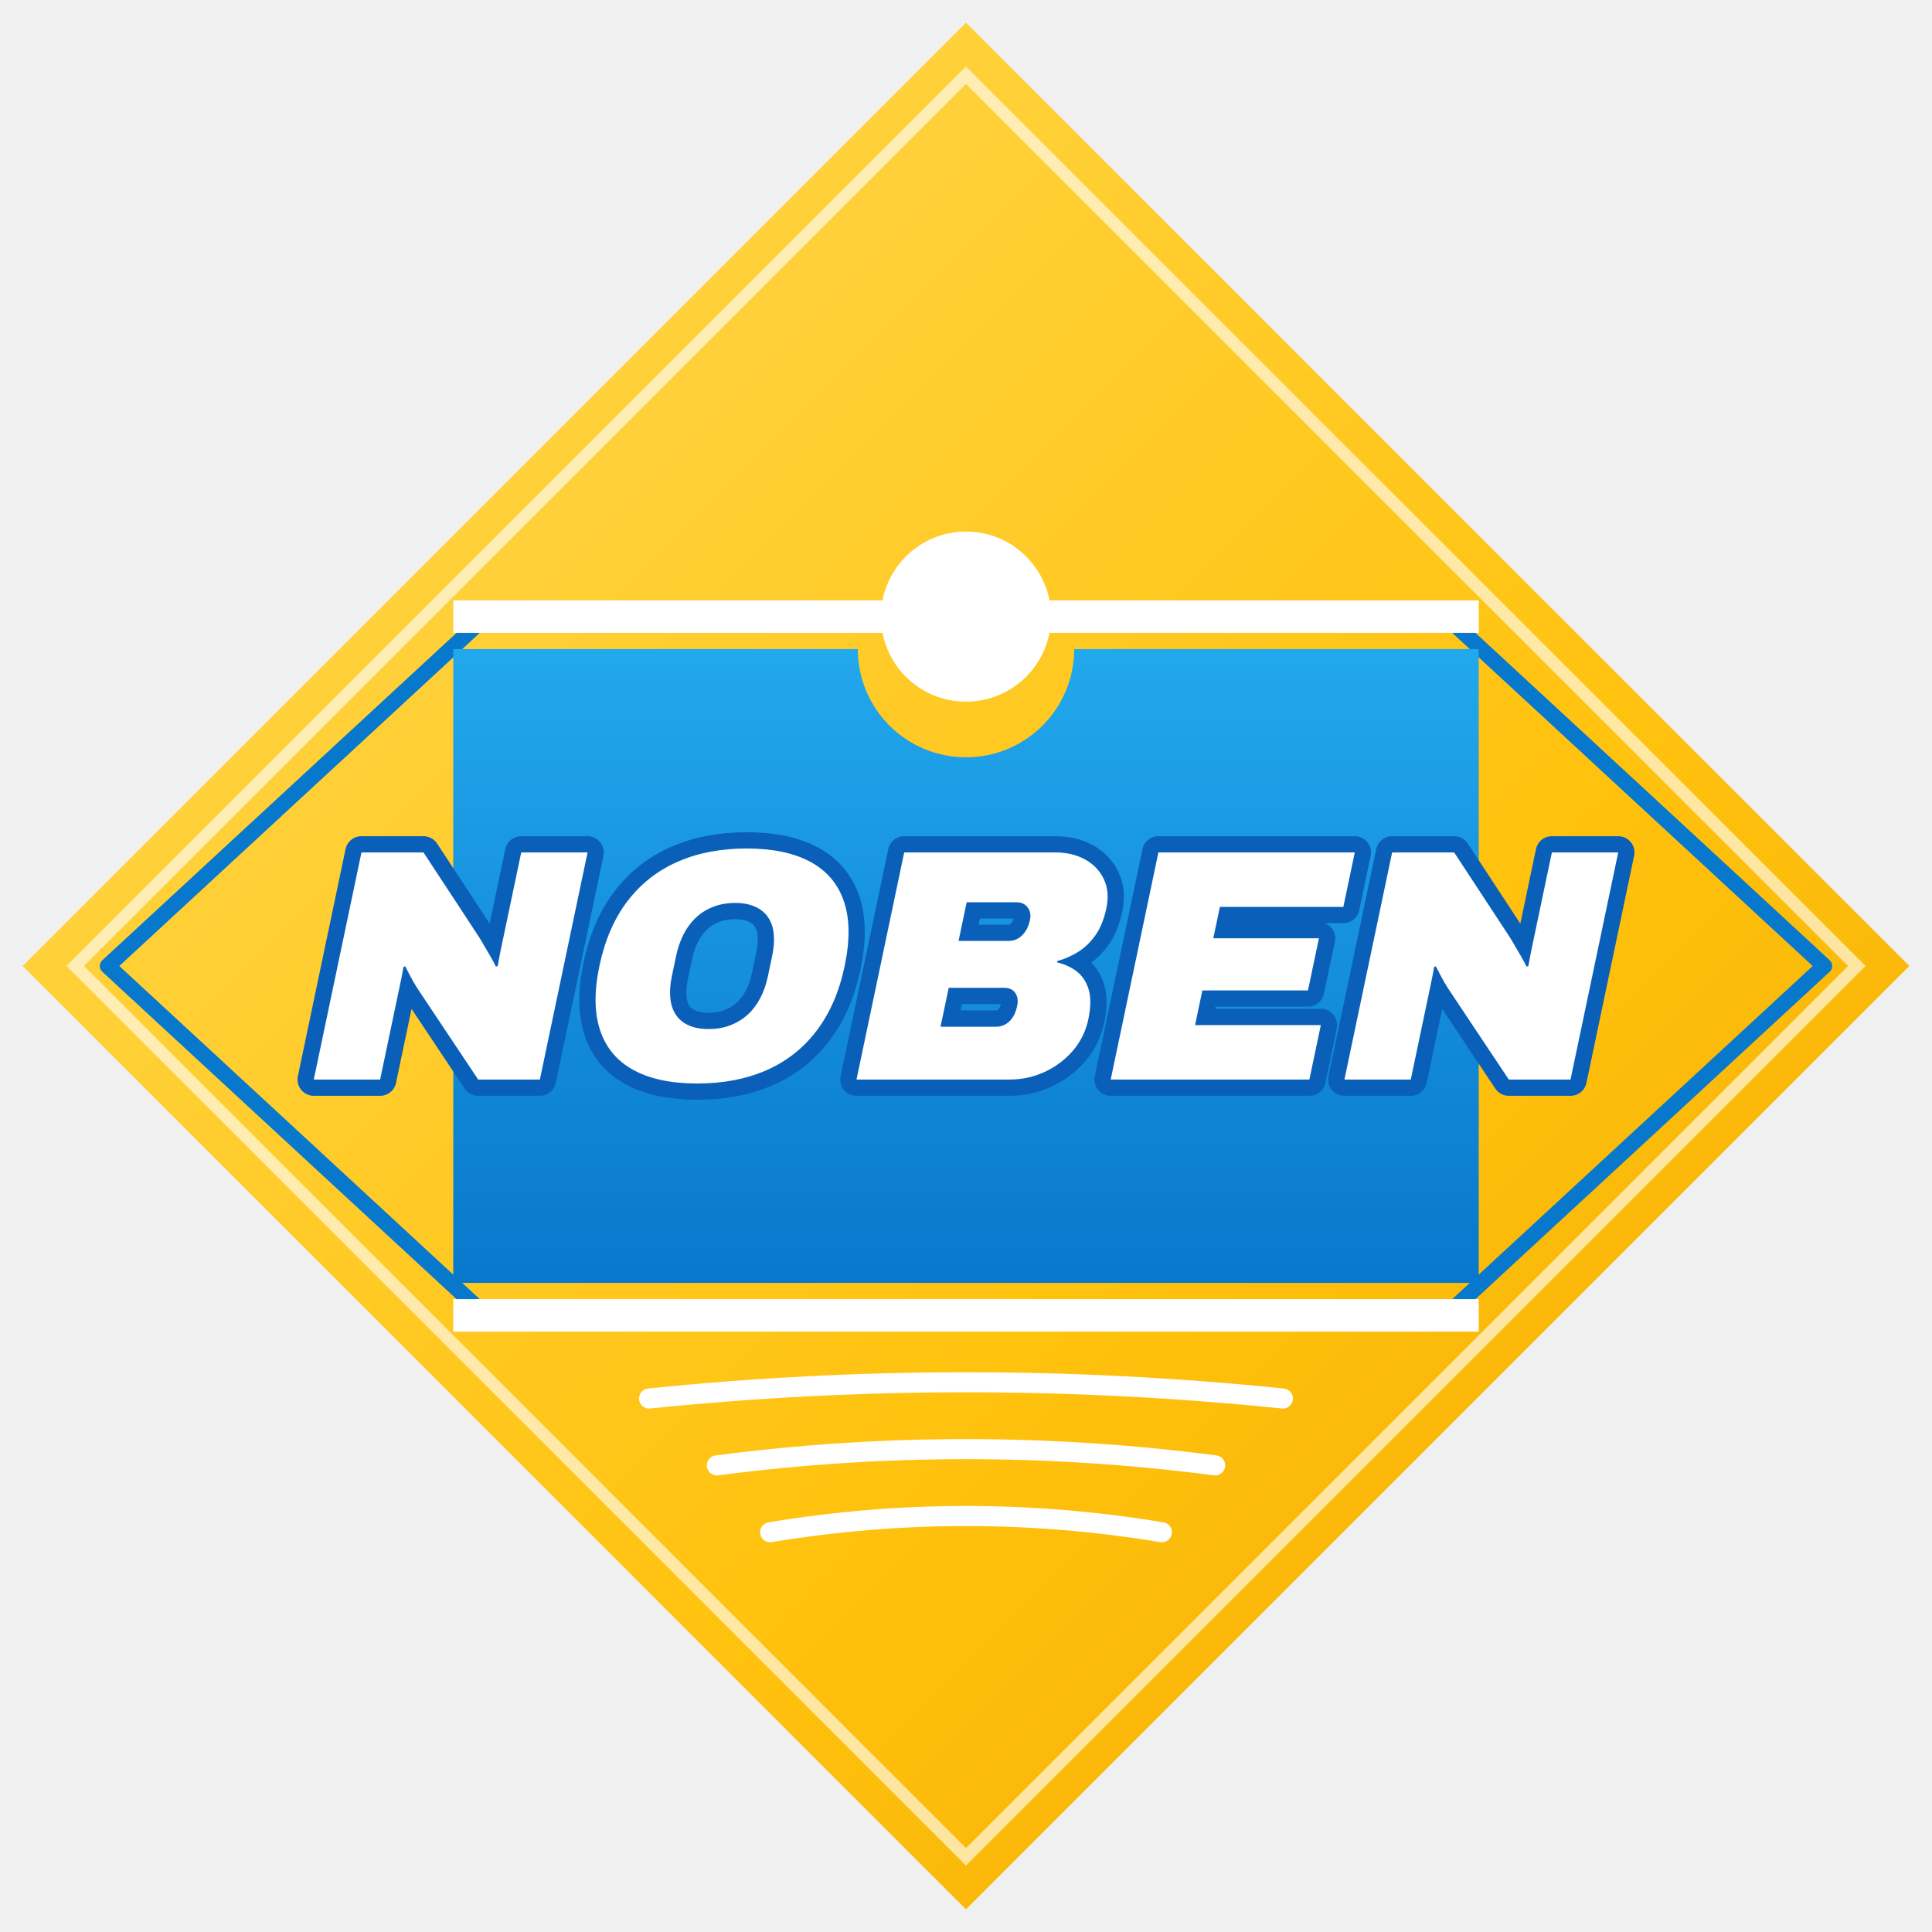
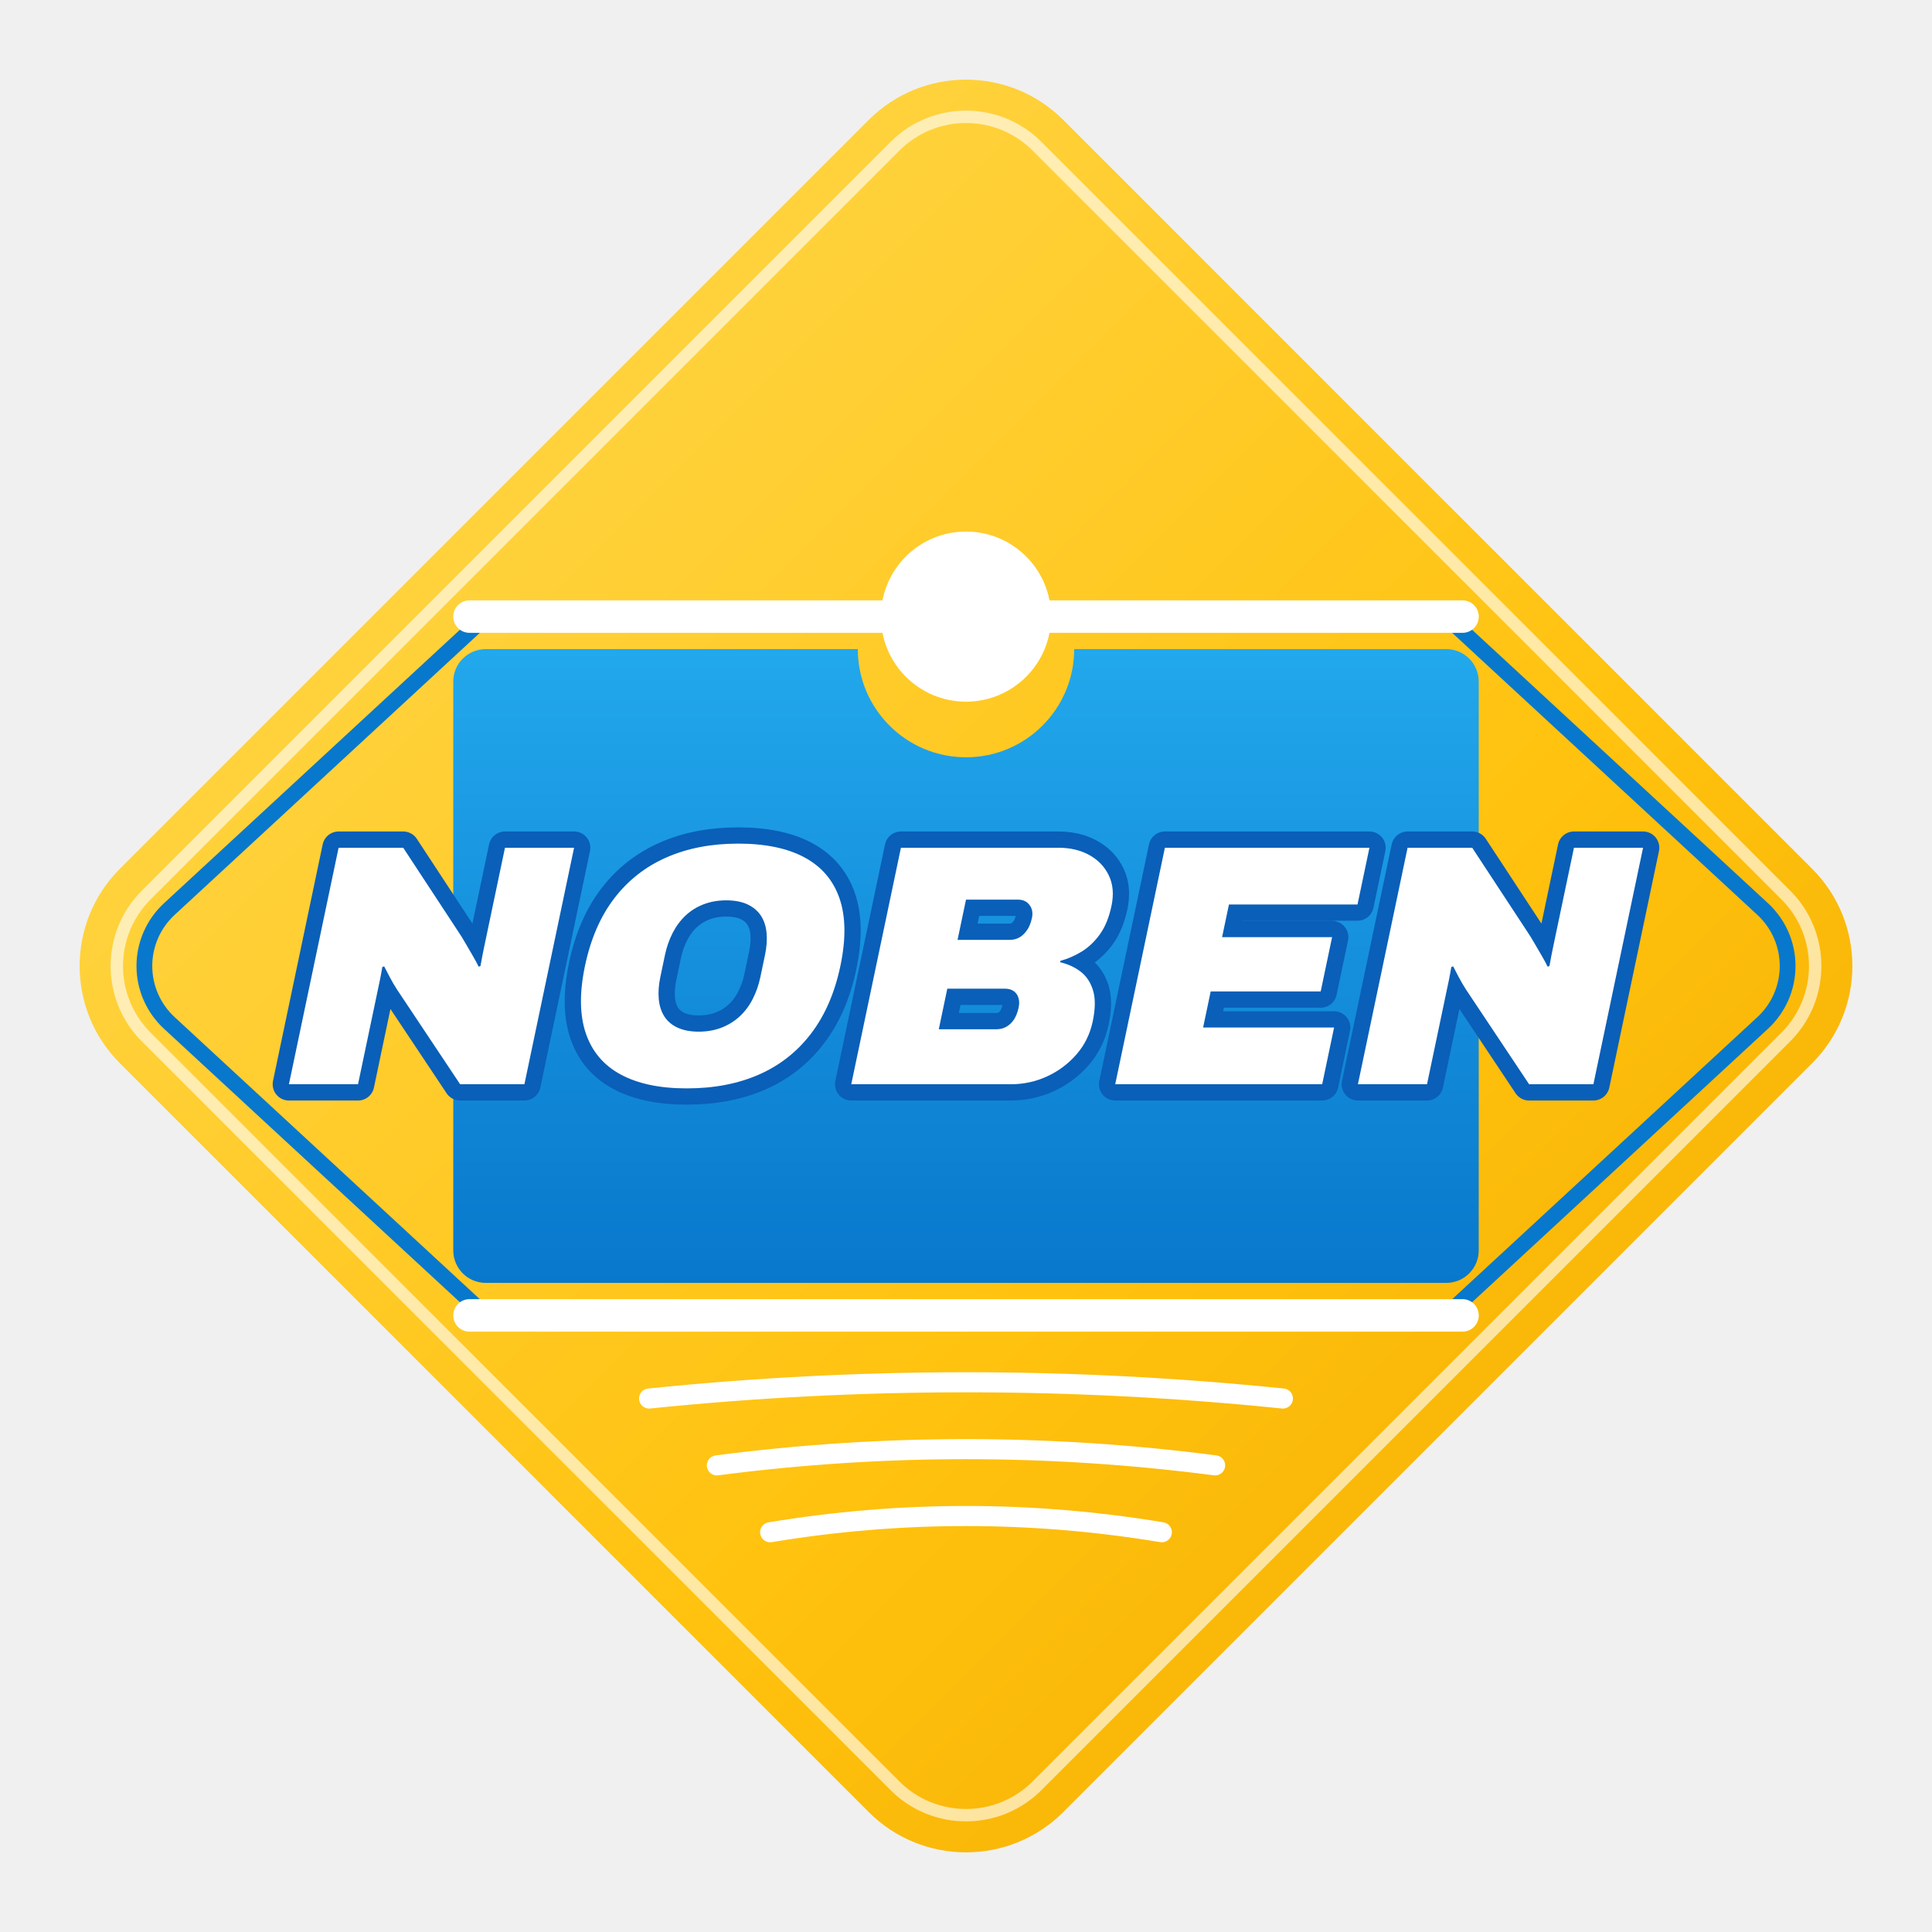
<svg xmlns="http://www.w3.org/2000/svg" viewBox="0 0 512 512" role="img" aria-label="Noben">
  <defs>
    <linearGradient id="g" x1="0" y1="0" x2="1" y2="1">
      <stop offset="0" stop-color="#ffdb57" />
      <stop offset=".618" stop-color="#ffc20e" />
      <stop offset="1" stop-color="#f2a900" />
    </linearGradient>
    <linearGradient id="b" x1="0" y1="0" x2="0" y2="1">
      <stop offset="0" stop-color="#22a8ec" />
      <stop offset=".618" stop-color="#1289d8" />
      <stop offset="1" stop-color="#0878cc" />
    </linearGradient>
  </defs>
-   <path d="M256 6 L506 256 L256 506 L6 256 Z" fill="url(#g)" />
-   <path d="M256 19.93 L492.07 256 L256 492.07 L19.93 256 Z" fill="none" stroke="#fff" stroke-opacity=".618" stroke-width="3.29" />
-   <path d="M383.27 163.41 L483.46 256 L383.27 348.59 M128.73 163.41 L28.54 256 L128.73 348.59" fill="none" stroke="#0878cc" stroke-width="4.18" stroke-linejoin="round" stroke-linecap="round" />
-   <path d="M120.12 163.41 H391.88 M120.12 348.59 H391.88" stroke="#fff" stroke-width="8.61" />
-   <path d="M120.12 172.02 H227.33 A28.67 28.67 0 0 0 284.67 172.02 H391.88 V339.98 H120.12 Z" fill="url(#b)" />
+   <path d="M281.79 31.79 L480.21 230.21 A36.47 36.47 0 0 1 480.21 281.79 L281.79 480.21 A36.47 36.47 0 0 1 230.21 480.21 L31.79 281.79 A36.47 36.47 0 0 1 31.79 230.21 L230.21 31.79 A36.47 36.47 0 0 1 281.79 31.79 Z" fill="url(#g)" />
+   <path d="M274.83 38.76 L473.24 237.17 A26.62 26.62 0 0 1 473.24 274.83 L274.83 473.24 A26.62 26.62 0 0 1 237.17 473.24 L38.76 274.83 A26.62 26.62 0 0 1 38.76 237.17 L237.17 38.76 A26.62 26.62 0 0 1 274.83 38.76 Z" fill="none" stroke="#fff" stroke-opacity=".618" stroke-width="3.29" />
+   <path d="M383.27 163.41 L467.14 240.92 A20.53 20.53 0 0 1 467.14 271.08 L383.27 348.59 M128.73 163.41 L44.86 240.92 A20.53 20.53 0 0 0 44.86 271.08 L128.73 348.59" fill="none" stroke="#0878cc" stroke-width="4.18" stroke-linejoin="round" stroke-linecap="round" />
+   <rect x="120.12" y="159.1" width="271.77" height="8.61" rx="4.31" fill="#fff" />
+   <rect x="120.12" y="344.29" width="271.77" height="8.61" rx="4.31" fill="#fff" />
+   <path d="M128.73 172.02 H227.33 A28.67 28.67 0 0 0 284.67 172.02 H383.27 A8.61 8.61 0 0 1 391.88 180.63 V331.37 A8.61 8.61 0 0 1 383.27 339.98 H128.73 A8.61 8.61 0 0 1 120.12 331.37 V180.63 A8.61 8.61 0 0 1 128.73 172.02 Z" fill="url(#b)" />
  <circle cx="256" cy="163.41" r="22.54" fill="#fff" />
-   <g transform="translate(76.68 286.09) scale(0.95079)">
-     <path d="M6.808 0.0 20.1 -63.296H37.396L52.312 -40.572Q52.947 -39.652 53.96 -37.904Q54.973 -36.156 56.022 -34.362Q57.071 -32.568 57.575 -31.464L58.074 -31.648Q58.523 -34.224 59.054 -36.754Q59.586 -39.284 59.856 -40.572L64.628 -63.296H83.12L69.828 0.0H52.624L35.765 -25.3Q34.587 -27.14 33.802 -28.658Q33.017 -30.176 32.295 -31.556L31.796 -31.372Q31.521 -29.624 31.154 -27.876Q30.787 -26.128 30.613 -25.3L25.3 0.0Z M113.676 1.104Q102.912 1.104 96.049 -2.576Q89.186 -6.256 86.674 -13.57Q84.162 -20.884 86.422 -31.648Q88.702 -42.504 94.276 -49.772Q99.85 -57.04 108.259 -60.72Q116.668 -64.4 127.432 -64.4Q138.288 -64.4 145.151 -60.72Q152.014 -57.04 154.536 -49.772Q157.058 -42.504 154.778 -31.648Q152.518 -20.884 146.934 -13.57Q141.35 -6.256 132.941 -2.576Q124.532 1.104 113.676 1.104ZM116.864 -14.076Q120.176 -14.076 122.928 -15.134Q125.68 -16.192 127.788 -18.124Q129.896 -20.056 131.294 -22.77Q132.692 -25.484 133.368 -28.704L134.604 -34.592Q135.281 -37.812 135.022 -40.526Q134.764 -43.24 133.468 -45.172Q132.172 -47.104 129.864 -48.162Q127.556 -49.22 124.244 -49.22Q120.932 -49.22 118.18 -48.162Q115.428 -47.104 113.366 -45.172Q111.304 -43.24 109.906 -40.526Q108.509 -37.812 107.832 -34.592L106.596 -28.704Q105.92 -25.484 106.178 -22.77Q106.436 -20.056 107.686 -18.124Q108.936 -16.192 111.244 -15.134Q113.552 -14.076 116.864 -14.076Z M158.08 0.0 171.372 -63.296H213.508Q218.292 -63.296 221.833 -61.318Q225.373 -59.34 227.031 -55.844Q228.689 -52.348 227.723 -47.748Q226.757 -43.148 224.667 -40.204Q222.577 -37.26 219.827 -35.558Q217.078 -33.856 214.052 -33.028L213.975 -32.66Q217.132 -31.924 219.469 -30.13Q221.807 -28.336 222.786 -25.116Q223.766 -21.896 222.704 -16.836Q221.641 -11.776 218.365 -8.004Q215.089 -4.232 210.504 -2.116Q205.92 0.0 200.768 0.0ZM181.503 -14.72H196.959Q199.075 -14.72 200.672 -16.192Q202.269 -17.664 202.888 -20.608Q203.177 -21.988 202.821 -23.138Q202.464 -24.288 201.542 -24.932Q200.619 -25.576 199.239 -25.576H183.783ZM186.526 -38.64H200.51Q201.982 -38.64 203.139 -39.33Q204.296 -40.02 205.165 -41.308Q206.033 -42.596 206.439 -44.528Q206.864 -46.552 205.783 -47.978Q204.703 -49.404 202.771 -49.404H188.787Z M228.932 0.0 242.224 -63.296H296.964L293.776 -48.116H259.368L257.533 -39.376H286.973L283.92 -24.84H254.48L252.452 -15.18H287.504L284.316 0.0Z M294.08 0.0 307.372 -63.296H324.668L339.584 -40.572Q340.219 -39.652 341.232 -37.904Q342.245 -36.156 343.294 -34.362Q344.343 -32.568 344.847 -31.464L345.346 -31.648Q345.795 -34.224 346.326 -36.754Q346.858 -39.284 347.128 -40.572L351.9 -63.296H370.392L357.1 0.0H339.896L323.037 -25.3Q321.859 -27.14 321.074 -28.658Q320.289 -30.176 319.567 -31.556L319.068 -31.372Q318.793 -29.624 318.426 -27.876Q318.059 -26.128 317.885 -25.3L312.572 0.0Z" fill="none" stroke="#0a5fb8" stroke-width="9.06" stroke-linejoin="round" />
-     <path d="M6.808 0.0 20.1 -63.296H37.396L52.312 -40.572Q52.947 -39.652 53.96 -37.904Q54.973 -36.156 56.022 -34.362Q57.071 -32.568 57.575 -31.464L58.074 -31.648Q58.523 -34.224 59.054 -36.754Q59.586 -39.284 59.856 -40.572L64.628 -63.296H83.12L69.828 0.0H52.624L35.765 -25.3Q34.587 -27.14 33.802 -28.658Q33.017 -30.176 32.295 -31.556L31.796 -31.372Q31.521 -29.624 31.154 -27.876Q30.787 -26.128 30.613 -25.3L25.3 0.0Z M113.676 1.104Q102.912 1.104 96.049 -2.576Q89.186 -6.256 86.674 -13.57Q84.162 -20.884 86.422 -31.648Q88.702 -42.504 94.276 -49.772Q99.85 -57.04 108.259 -60.72Q116.668 -64.4 127.432 -64.4Q138.288 -64.4 145.151 -60.72Q152.014 -57.04 154.536 -49.772Q157.058 -42.504 154.778 -31.648Q152.518 -20.884 146.934 -13.57Q141.35 -6.256 132.941 -2.576Q124.532 1.104 113.676 1.104ZM116.864 -14.076Q120.176 -14.076 122.928 -15.134Q125.68 -16.192 127.788 -18.124Q129.896 -20.056 131.294 -22.77Q132.692 -25.484 133.368 -28.704L134.604 -34.592Q135.281 -37.812 135.022 -40.526Q134.764 -43.24 133.468 -45.172Q132.172 -47.104 129.864 -48.162Q127.556 -49.22 124.244 -49.22Q120.932 -49.22 118.18 -48.162Q115.428 -47.104 113.366 -45.172Q111.304 -43.24 109.906 -40.526Q108.509 -37.812 107.832 -34.592L106.596 -28.704Q105.92 -25.484 106.178 -22.77Q106.436 -20.056 107.686 -18.124Q108.936 -16.192 111.244 -15.134Q113.552 -14.076 116.864 -14.076Z M158.08 0.0 171.372 -63.296H213.508Q218.292 -63.296 221.833 -61.318Q225.373 -59.34 227.031 -55.844Q228.689 -52.348 227.723 -47.748Q226.757 -43.148 224.667 -40.204Q222.577 -37.26 219.827 -35.558Q217.078 -33.856 214.052 -33.028L213.975 -32.66Q217.132 -31.924 219.469 -30.13Q221.807 -28.336 222.786 -25.116Q223.766 -21.896 222.704 -16.836Q221.641 -11.776 218.365 -8.004Q215.089 -4.232 210.504 -2.116Q205.92 0.0 200.768 0.0ZM181.503 -14.72H196.959Q199.075 -14.72 200.672 -16.192Q202.269 -17.664 202.888 -20.608Q203.177 -21.988 202.821 -23.138Q202.464 -24.288 201.542 -24.932Q200.619 -25.576 199.239 -25.576H183.783ZM186.526 -38.64H200.51Q201.982 -38.64 203.139 -39.33Q204.296 -40.02 205.165 -41.308Q206.033 -42.596 206.439 -44.528Q206.864 -46.552 205.783 -47.978Q204.703 -49.404 202.771 -49.404H188.787Z M228.932 0.0 242.224 -63.296H296.964L293.776 -48.116H259.368L257.533 -39.376H286.973L283.92 -24.84H254.48L252.452 -15.18H287.504L284.316 0.0Z M294.08 0.0 307.372 -63.296H324.668L339.584 -40.572Q340.219 -39.652 341.232 -37.904Q342.245 -36.156 343.294 -34.362Q344.343 -32.568 344.847 -31.464L345.346 -31.648Q345.795 -34.224 346.326 -36.754Q346.858 -39.284 347.128 -40.572L351.9 -63.296H370.392L357.1 0.0H339.896L323.037 -25.3Q321.859 -27.14 321.074 -28.658Q320.289 -30.176 319.567 -31.556L319.068 -31.372Q318.793 -29.624 318.426 -27.876Q318.059 -26.128 317.885 -25.3L312.572 0.0Z" fill="#fff" />
+   <g transform="translate(76.57 287.34) scale(0.99025)">
+     <g fill="none" stroke="#0a5fb8" stroke-width="8.7" stroke-linejoin="round">
+       <path transform="translate(-6.81 0)" d="M6.808 0.0 20.1 -63.296H37.396L52.312 -40.572Q52.947 -39.652 53.96 -37.904Q54.973 -36.156 56.022 -34.362Q57.071 -32.568 57.575 -31.464L58.074 -31.648Q58.523 -34.224 59.054 -36.754Q59.586 -39.284 59.856 -40.572L64.628 -63.296H83.12L69.828 0.0H52.624L35.765 -25.3Q34.587 -27.14 33.802 -28.658Q33.017 -30.176 32.295 -31.556L31.796 -31.372Q31.521 -29.624 31.154 -27.876Q30.787 -26.128 30.613 -25.3L25.3 0.0Z " />
+       <path transform="translate(-7.2 0)" d="M113.676 1.104Q102.912 1.104 96.049 -2.576Q89.186 -6.256 86.674 -13.57Q84.162 -20.884 86.422 -31.648Q88.702 -42.504 94.276 -49.772Q99.85 -57.04 108.259 -60.72Q116.668 -64.4 127.432 -64.4Q138.288 -64.4 145.151 -60.72Q152.014 -57.04 154.536 -49.772Q157.058 -42.504 154.778 -31.648Q152.518 -20.884 146.934 -13.57Q141.35 -6.256 132.941 -2.576Q124.532 1.104 113.676 1.104ZM116.864 -14.076Q120.176 -14.076 122.928 -15.134Q125.68 -16.192 127.788 -18.124Q129.896 -20.056 131.294 -22.77Q132.692 -25.484 133.368 -28.704L134.604 -34.592Q135.281 -37.812 135.022 -40.526Q134.764 -43.24 133.468 -45.172Q132.172 -47.104 129.864 -48.162Q127.556 -49.22 124.244 -49.22Q120.932 -49.22 118.18 -48.162Q115.428 -47.104 113.366 -45.172Q111.304 -43.24 109.906 -40.526Q108.509 -37.812 107.832 -34.592L106.596 -28.704Q105.92 -25.484 106.178 -22.77Q106.436 -20.056 107.686 -18.124Q108.936 -16.192 111.244 -15.134Q113.552 -14.076 116.864 -14.076Z " />
+       <path transform="translate(-7.59 0)" d="M158.08 0.0 171.372 -63.296H213.508Q218.292 -63.296 221.833 -61.318Q225.373 -59.34 227.031 -55.844Q228.689 -52.348 227.723 -47.748Q226.757 -43.148 224.667 -40.204Q222.577 -37.26 219.827 -35.558Q217.078 -33.856 214.052 -33.028L213.975 -32.66Q217.132 -31.924 219.469 -30.13Q221.807 -28.336 222.786 -25.116Q223.766 -21.896 222.704 -16.836Q221.641 -11.776 218.365 -8.004Q215.089 -4.232 210.504 -2.116Q205.92 0.0 200.768 0.0ZM181.503 -14.72H196.959Q199.075 -14.72 200.672 -16.192Q202.269 -17.664 202.888 -20.608Q203.177 -21.988 202.821 -23.138Q202.464 -24.288 201.542 -24.932Q200.619 -25.576 199.239 -25.576H183.783ZM186.526 -38.64H200.51Q201.982 -38.64 203.139 -39.33Q204.296 -40.02 205.165 -41.308Q206.033 -42.596 206.439 -44.528Q206.864 -46.552 205.783 -47.978Q204.703 -49.404 202.771 -49.404H188.787Z " />
+       <path transform="translate(-7.8 0)" d="M228.932 0.0 242.224 -63.296H296.964L293.776 -48.116H259.368L257.533 -39.376H286.973L283.92 -24.84H254.48L252.452 -15.18H287.504L284.316 0.0Z " />
+       <path transform="translate(-8 0)" d="M294.08 0.0 307.372 -63.296H324.668L339.584 -40.572Q340.219 -39.652 341.232 -37.904Q342.245 -36.156 343.294 -34.362Q344.343 -32.568 344.847 -31.464L345.346 -31.648Q345.795 -34.224 346.326 -36.754Q346.858 -39.284 347.128 -40.572L351.9 -63.296H370.392L357.1 0.0H339.896L323.037 -25.3Q321.859 -27.14 321.074 -28.658Q320.289 -30.176 319.567 -31.556L319.068 -31.372Q318.793 -29.624 318.426 -27.876Q318.059 -26.128 317.885 -25.3L312.572 0.0Z" />
+     </g>
+     <g fill="#fff">
+       <path transform="translate(-6.81 0)" d="M6.808 0.0 20.1 -63.296H37.396L52.312 -40.572Q52.947 -39.652 53.96 -37.904Q54.973 -36.156 56.022 -34.362Q57.071 -32.568 57.575 -31.464L58.074 -31.648Q58.523 -34.224 59.054 -36.754Q59.586 -39.284 59.856 -40.572L64.628 -63.296H83.12L69.828 0.0H52.624L35.765 -25.3Q34.587 -27.14 33.802 -28.658Q33.017 -30.176 32.295 -31.556L31.796 -31.372Q31.521 -29.624 31.154 -27.876Q30.787 -26.128 30.613 -25.3L25.3 0.0Z " />
+       <path transform="translate(-7.2 0)" d="M113.676 1.104Q102.912 1.104 96.049 -2.576Q89.186 -6.256 86.674 -13.57Q84.162 -20.884 86.422 -31.648Q88.702 -42.504 94.276 -49.772Q99.85 -57.04 108.259 -60.72Q116.668 -64.4 127.432 -64.4Q138.288 -64.4 145.151 -60.72Q152.014 -57.04 154.536 -49.772Q157.058 -42.504 154.778 -31.648Q152.518 -20.884 146.934 -13.57Q141.35 -6.256 132.941 -2.576Q124.532 1.104 113.676 1.104ZM116.864 -14.076Q120.176 -14.076 122.928 -15.134Q125.68 -16.192 127.788 -18.124Q129.896 -20.056 131.294 -22.77Q132.692 -25.484 133.368 -28.704L134.604 -34.592Q135.281 -37.812 135.022 -40.526Q134.764 -43.24 133.468 -45.172Q132.172 -47.104 129.864 -48.162Q127.556 -49.22 124.244 -49.22Q120.932 -49.22 118.18 -48.162Q115.428 -47.104 113.366 -45.172Q111.304 -43.24 109.906 -40.526Q108.509 -37.812 107.832 -34.592L106.596 -28.704Q105.92 -25.484 106.178 -22.77Q106.436 -20.056 107.686 -18.124Q108.936 -16.192 111.244 -15.134Q113.552 -14.076 116.864 -14.076Z " />
+       <path transform="translate(-7.59 0)" d="M158.08 0.0 171.372 -63.296H213.508Q218.292 -63.296 221.833 -61.318Q225.373 -59.34 227.031 -55.844Q228.689 -52.348 227.723 -47.748Q226.757 -43.148 224.667 -40.204Q222.577 -37.26 219.827 -35.558Q217.078 -33.856 214.052 -33.028L213.975 -32.66Q217.132 -31.924 219.469 -30.13Q221.807 -28.336 222.786 -25.116Q223.766 -21.896 222.704 -16.836Q221.641 -11.776 218.365 -8.004Q215.089 -4.232 210.504 -2.116Q205.92 0.0 200.768 0.0ZM181.503 -14.72H196.959Q199.075 -14.72 200.672 -16.192Q202.269 -17.664 202.888 -20.608Q203.177 -21.988 202.821 -23.138Q202.464 -24.288 201.542 -24.932Q200.619 -25.576 199.239 -25.576H183.783ZM186.526 -38.64H200.51Q201.982 -38.64 203.139 -39.33Q204.296 -40.02 205.165 -41.308Q206.033 -42.596 206.439 -44.528Q206.864 -46.552 205.783 -47.978Q204.703 -49.404 202.771 -49.404H188.787Z " />
+       <path transform="translate(-7.8 0)" d="M228.932 0.0 242.224 -63.296H296.964L293.776 -48.116H259.368L257.533 -39.376H286.973L283.92 -24.84H254.48L252.452 -15.18H287.504L284.316 0.0Z " />
+       <path transform="translate(-8 0)" d="M294.08 0.0 307.372 -63.296H324.668L339.584 -40.572Q340.219 -39.652 341.232 -37.904Q342.245 -36.156 343.294 -34.362Q344.343 -32.568 344.847 -31.464L345.346 -31.648Q345.795 -34.224 346.326 -36.754Q346.858 -39.284 347.128 -40.572L351.9 -63.296H370.392L357.1 0.0H339.896L323.037 -25.3Q321.859 -27.14 321.074 -28.658Q320.289 -30.176 319.567 -31.556L319.068 -31.372Q318.793 -29.624 318.426 -27.876Q318.059 -26.128 317.885 -25.3L312.572 0.0Z" />
+     </g>
  </g>
  <path d="M172.02 370.62 Q256 362.01 339.98 370.62 M189.98 388.34 Q256 379.73 322.02 388.34 M204.1 406.06 Q256 397.45 307.9 406.06" fill="none" stroke="#fff" stroke-width="5.32" stroke-linecap="round" />
</svg>
